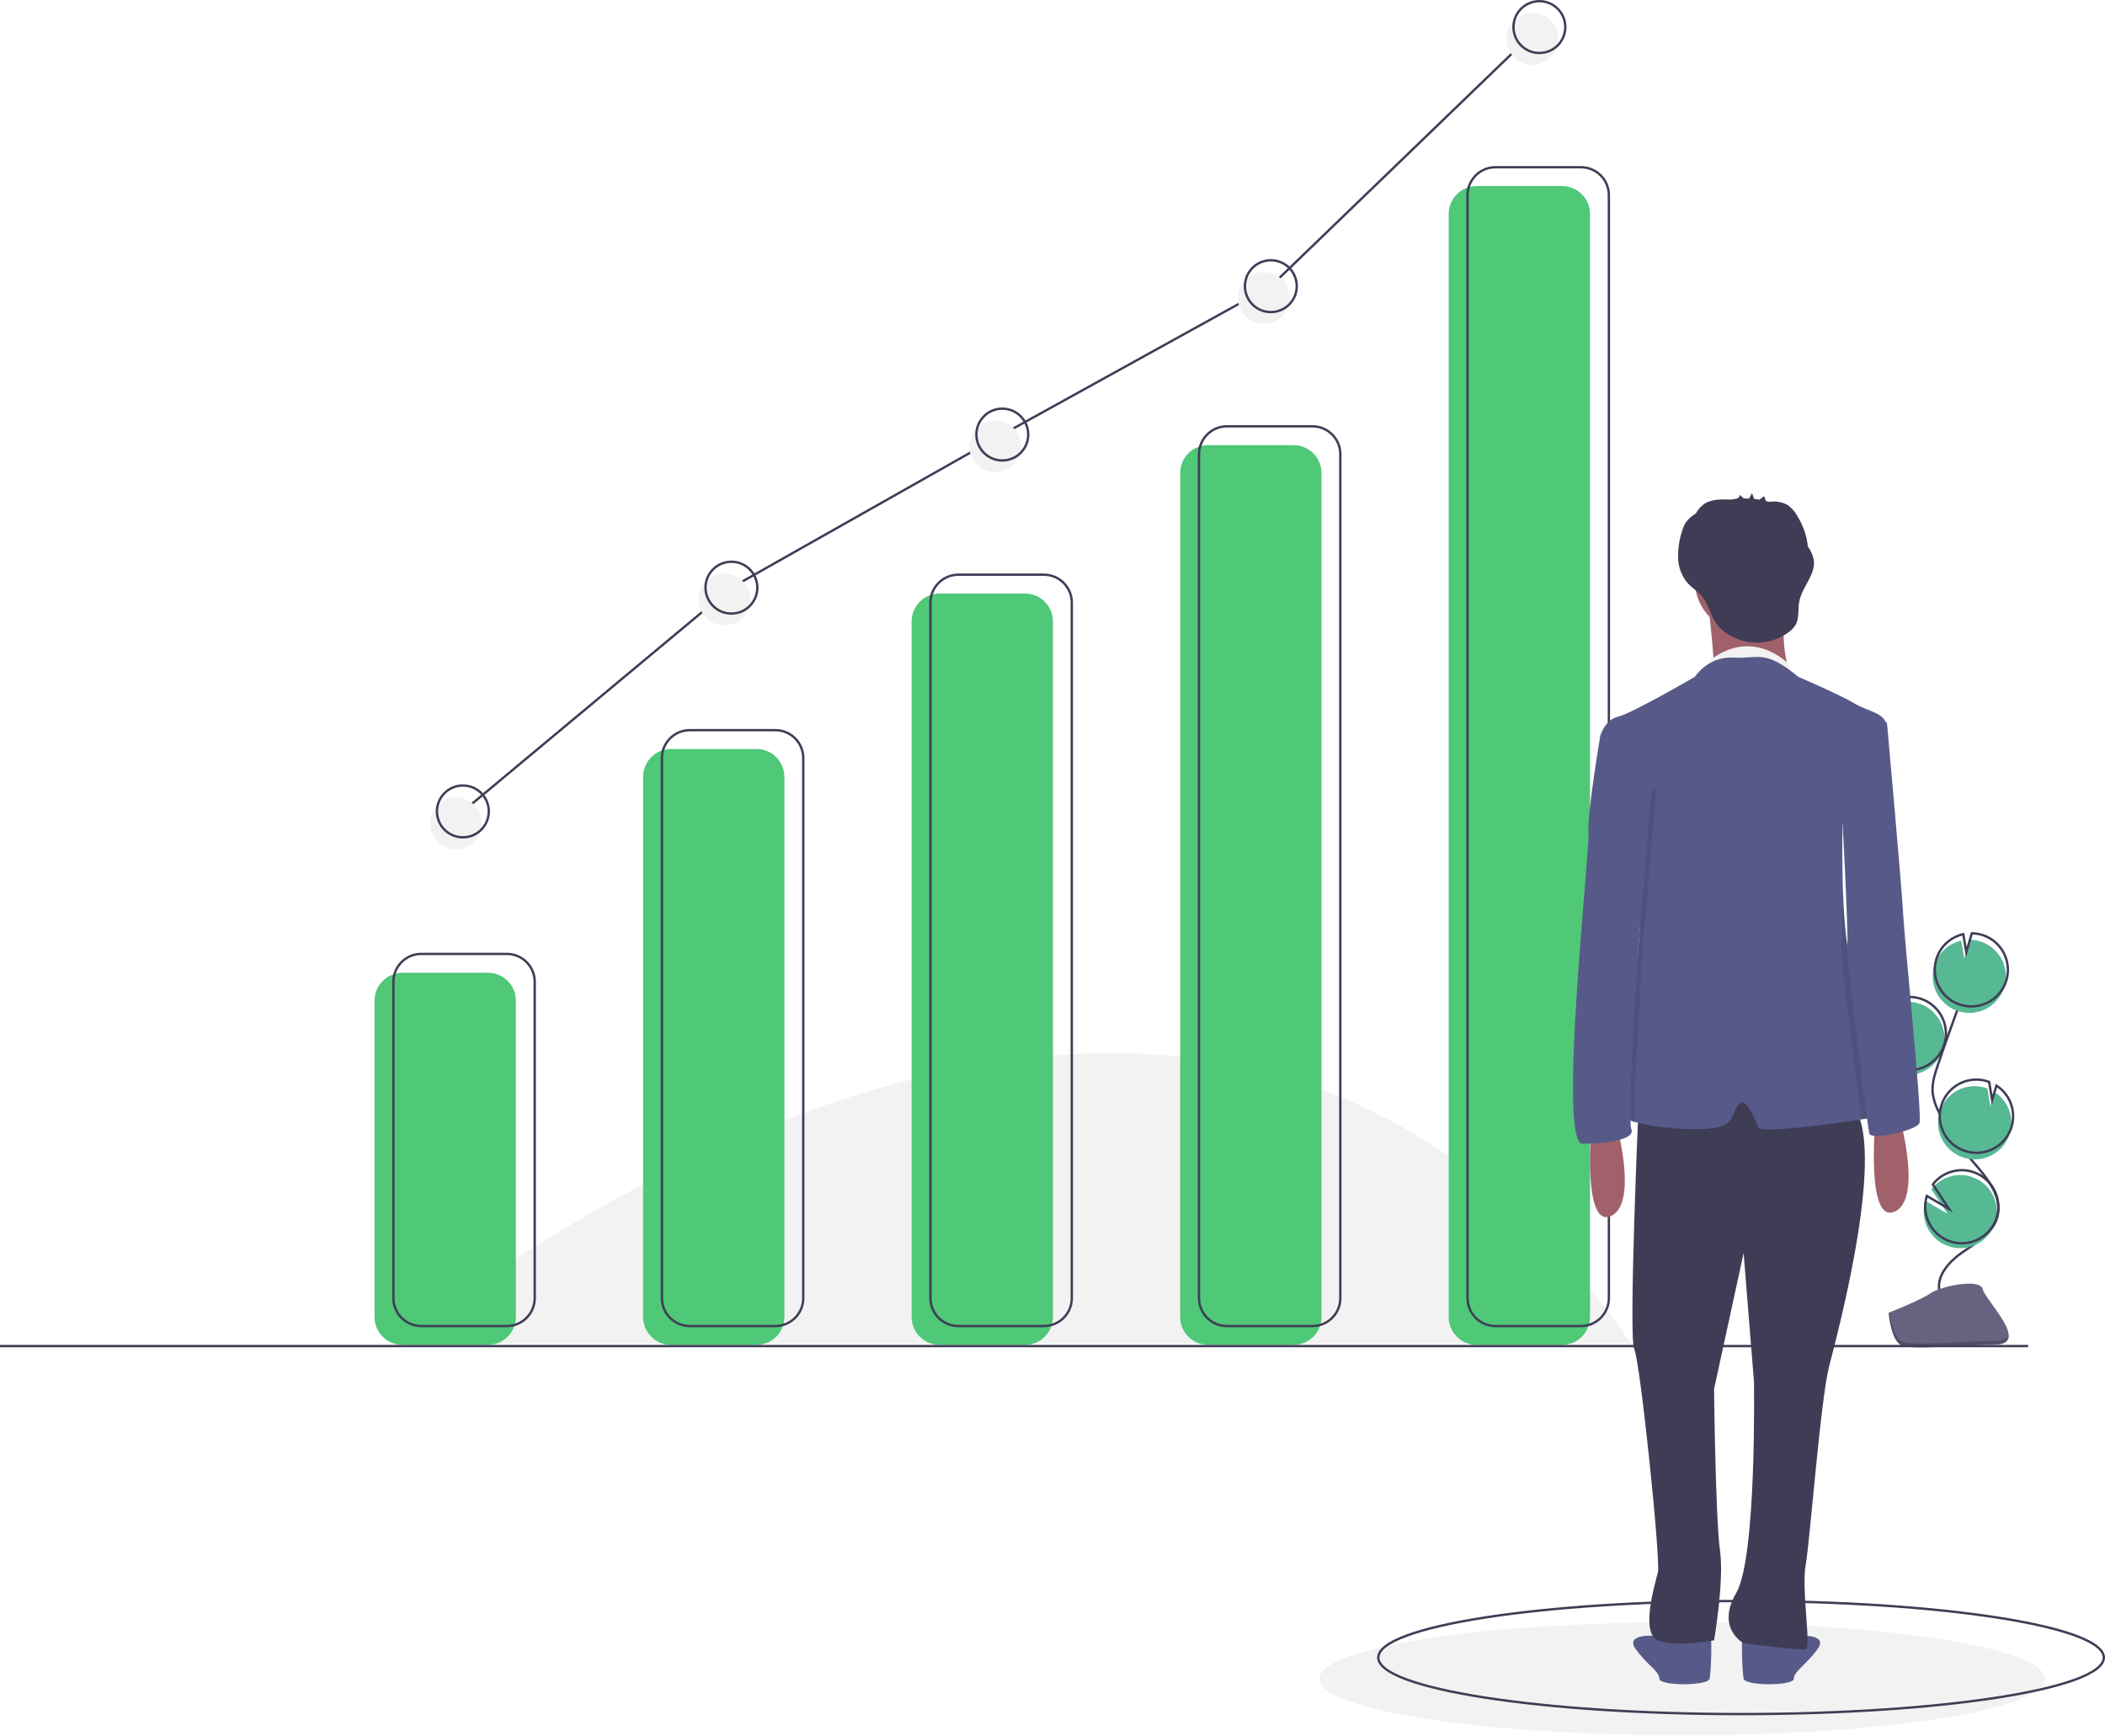
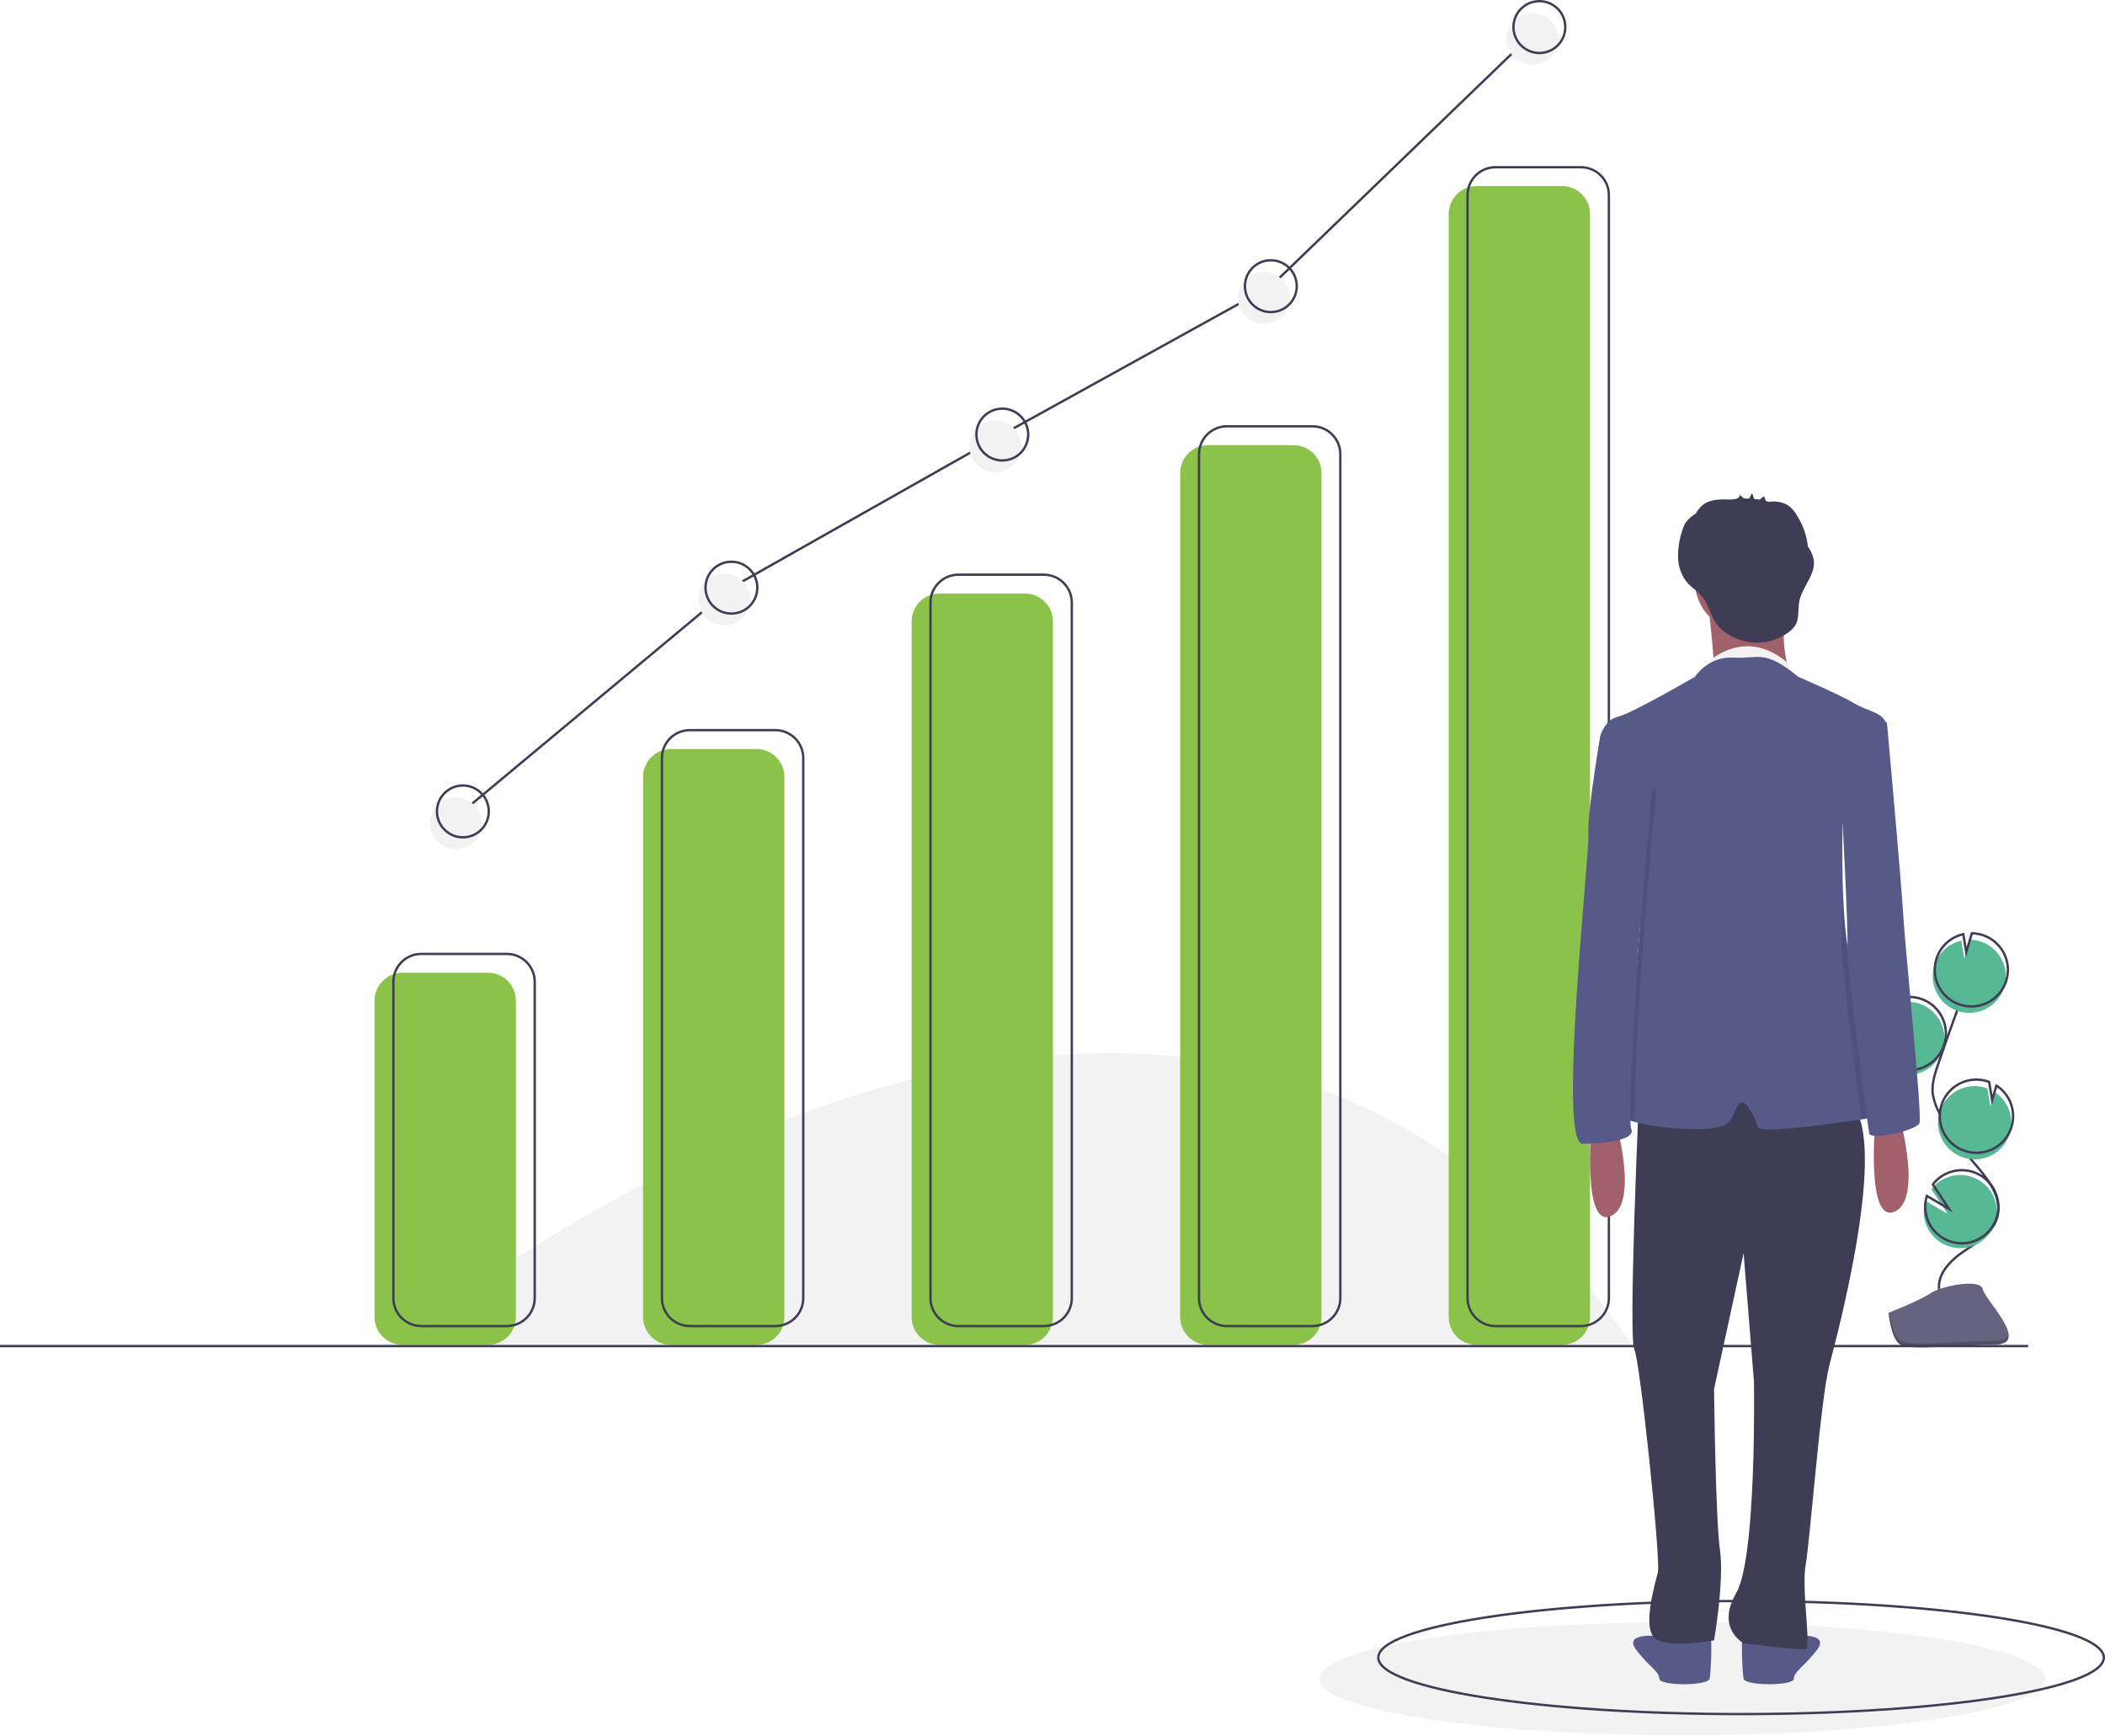
<svg xmlns="http://www.w3.org/2000/svg" id="e9a400c3-14c4-48e9-ac4d-1e6d0c39fdb5" data-name="Layer 1" width="893.617" height="736.75" viewBox="0 0 893.617 736.75">
  <path d="M321.941,651.875s332.5-277.5,524,0" transform="translate(-153.4415 -81.375)" fill="#f2f2f2" />
  <ellipse cx="714.117" cy="712.75" rx="154" ry="24" fill="#f2f2f2" />
  <ellipse cx="739.117" cy="703.75" rx="154" ry="24" fill="none" stroke="#3f3d56" stroke-miterlimit="10" />
  <path d="M958.047,536.825a15.529,15.529,0,1,0,2.068-29.782l.389,7.993-3.781-6.85a15.47,15.47,0,0,0-7.971,8.747,15.227,15.227,0,0,0-.893,4.201A15.526,15.526,0,0,0,958.047,536.825Z" transform="translate(-153.4415 -81.375)" fill="#57b894" />
  <path d="M976.758,629.527c-1.335-6.797,4.449-12.824,10.163-16.741s12.389-7.766,14.339-14.413c2.802-9.553-5.544-18.302-12.039-25.847a93.49,93.49,0,0,1-12.329-18.323,25.222,25.222,0,0,1-2.949-8.331c-.512-4.235.848-8.448,2.219-12.488q6.849-20.184,14.645-40.03" transform="translate(-153.4415 -81.375)" fill="none" stroke="#3f3d56" stroke-miterlimit="10" />
  <path d="M958.686,534.767a15.529,15.529,0,1,0,2.068-29.782l.389,7.993-3.781-6.85a15.47,15.47,0,0,0-7.971,8.747,15.227,15.227,0,0,0-.893,4.201A15.526,15.526,0,0,0,958.686,534.767Z" transform="translate(-153.4415 -81.375)" fill="none" stroke="#3f3d56" stroke-miterlimit="10" />
  <path d="M974.86,490.594a15.511,15.511,0,0,1,11.177-9.847l1.279,7.598,2.37-7.98a15.527,15.527,0,1,1-14.826,10.229Z" transform="translate(-153.4415 -81.375)" fill="#57b894" />
  <path d="M975.713,487.85a15.511,15.511,0,0,1,11.177-9.847l1.279,7.598,2.37-7.98a15.527,15.527,0,1,1-14.826,10.229Z" transform="translate(-153.4415 -81.375)" fill="none" stroke="#3f3d56" stroke-miterlimit="10" />
  <path d="M986.494,572.68a15.527,15.527,0,0,0,13.743-27.624L998.416,551.189l-1.292-7.688a.271.271,0,0,0-.04-.015,15.528,15.528,0,1,0-10.59,29.194Z" transform="translate(-153.4415 -81.375)" fill="#57b894" />
  <path d="M987.233,569.901a15.527,15.527,0,0,0,13.743-27.624l-1.821,6.133-1.292-7.688a.271.271,0,0,0-.04-.015,15.528,15.528,0,1,0-10.59,29.194Z" transform="translate(-153.4415 -81.375)" fill="none" stroke="#3f3d56" stroke-miterlimit="10" />
  <path d="M970.328,598.468a15.52,15.52,0,1,0,2.992-12.16l6.919,10.413-9.453-5.527A15.383,15.383,0,0,0,970.328,598.468Z" transform="translate(-153.4415 -81.375)" fill="#57b894" />
  <path d="M970.968,596.41a15.52,15.52,0,1,0,2.992-12.16l6.919,10.413-9.453-5.527A15.383,15.383,0,0,0,970.968,596.41Z" transform="translate(-153.4415 -81.375)" fill="none" stroke="#3f3d56" stroke-miterlimit="10" />
  <path d="M955.198,638.734s13.703-5.37,17.833-8.311,21.079-6.452,22.103-1.736,20.593,23.457,5.122,23.581-35.947,2.538-40.069.028S955.198,638.734,955.198,638.734Z" transform="translate(-153.4415 -81.375)" fill="#656380" />
  <path d="M1000.533,650.627c-15.471.125-35.947,2.538-40.069.028-3.139-1.912-4.39-8.773-4.808-11.938-.29.012-.457.018-.457.018s.868,11.052,4.99,13.562,24.598.097,40.069-.028c4.466-.036,6.008-1.625,5.924-3.978C1005.56,649.712,1003.856,650.6,1000.533,650.627Z" transform="translate(-153.4415 -81.375)" opacity="0.2" />
-   <rect x="159" y="413" width="60" height="158" rx="11.851" fill="#4fc878" />
-   <rect x="273" y="318" width="60" height="253" rx="11.851" fill="#4fc878" />
-   <rect x="387" y="252" width="60" height="319" rx="11.851" fill="#4fc878" />
-   <rect x="501" y="189" width="60" height="382" rx="11.851" fill="#4fc878" />
-   <rect x="615" y="79" width="60" height="492" rx="11.851" fill="#4fc878" />
+   <rect x="159" y="413" width="60" height="158" rx="11.851" fill="#8bc34a" />
+   <rect x="273" y="318" width="60" height="253" rx="11.851" fill="#8bc34a" />
+   <rect x="387" y="252" width="60" height="319" rx="11.851" fill="#8bc34a" />
+   <rect x="501" y="189" width="60" height="382" rx="11.851" fill="#8bc34a" />
+   <rect x="615" y="79" width="60" height="492" rx="11.851" fill="#8bc34a" />
  <rect x="167" y="405" width="60" height="158" rx="11.851" fill="none" stroke="#3f3d56" stroke-miterlimit="10" />
  <rect x="281" y="310" width="60" height="253" rx="11.851" fill="none" stroke="#3f3d56" stroke-miterlimit="10" />
  <rect x="395" y="244" width="60" height="319" rx="11.851" fill="none" stroke="#3f3d56" stroke-miterlimit="10" />
  <rect x="509" y="181" width="60" height="382" rx="11.851" fill="none" stroke="#3f3d56" stroke-miterlimit="10" />
  <rect x="623" y="71" width="60" height="492" rx="11.851" fill="none" stroke="#3f3d56" stroke-miterlimit="10" />
  <line x1="861" y1="571.5" y2="571.5" fill="none" stroke="#3f3d56" stroke-miterlimit="10" />
  <path d="M960.145,556.951s9.411,33.879-2.51,38.898-8.156-37.643-8.156-37.643Z" transform="translate(-153.4415 -81.375)" fill="#a0616a" />
  <path d="M874.82,774.028s-8.783-.627-11.92,1.255a7.571,7.571,0,0,1-6.274.627s-13.803-1.255-8.783,5.647S857.88,790.968,857.88,794.104s20.704,3.137,21.331,0,1.255-19.449,0-20.076S874.82,774.028,874.82,774.028Z" transform="translate(-153.4415 -81.375)" fill="#575a89" />
  <path d="M898.033,774.028s8.783-.627,11.92,1.255a7.571,7.571,0,0,0,6.274.627s13.803-1.255,8.783,5.647-10.038,9.411-10.038,12.548-20.704,3.137-21.331,0-1.255-19.449,0-20.076S898.033,774.028,898.033,774.028Z" transform="translate(-153.4415 -81.375)" fill="#575a89" />
  <path d="M849.097,550.05s-4.392,99.128-1.882,104.147,11.293,89.717,10.038,94.736-7.529,25.723,0,28.86,23.841,0,23.841,0,4.392-25.096,2.51-38.271-2.51-68.386-2.51-68.386l12.548-57.72,4.392,54.583s1.255,74.659-7.529,89.717,3.137,21.331,3.137,21.331,23.841,3.137,26.35,2.51-1.882-25.096,0-35.761,6.274-70.268,10.038-84.698,25.096-94.736,9.411-111.048S849.097,550.05,849.097,550.05Z" transform="translate(-153.4415 -81.375)" fill="#3f3d56" />
  <circle cx="741.455" cy="246.579" r="21.959" fill="#a0616a" />
  <path d="M878.584,337.992s3.764,30.115,1.882,30.742,33.252,0,33.252,0-6.901-18.194,0-32.624Z" transform="translate(-153.4415 -81.375)" fill="#a0616a" />
  <path d="M878.584,362.46s15.291-15.057,33.369,0l1.17,4.488-9.443-.097H878.584Z" transform="translate(-153.4415 -81.375)" fill="#f2f2f2" />
  <path d="M953.243,555.069c-1.449.289-5.0.878-9.63,1.581-15.415,2.328-42.731,5.854-43.698,3.438-1.255-3.137-5.647-14.43-8.783-9.411s-1.255,9.411-14.43,10.038c-8.965.427-21.996-.891-29.211-2.961-3.388-.972-5.496-2.108-5.295-3.313.627-3.764,7.529-75.287,7.529-82.188s2.51-40.153,2.51-40.153l-18.031-35.479-1.418-2.792s1.882-6.901,7.529-8.156S872.937,368.734,872.937,368.734s5.647-8.783,16.312-8.156,13.175-3.764,27.605,8.156c0,0,17.567,7.529,23.841,11.293s13.175,3.764,13.803,10.038c.125,1.261-.558,3.689-1.732,6.757-4.298,11.243-15.158,31.137-16.858,34.237-.151.27-.232.414-.232.414s-.326,11.28.019,24.487v.031c.339,12.667,1.292,27.103,3.745,35.084C944.46,507.387,959.517,553.814,953.243,555.069Z" transform="translate(-153.4415 -81.375)" fill="#575a89" />
  <path d="M923.402,318.94a14.958,14.958,0,0,0-2.482-5.546,29.963,29.963,0,0,0-4.473-12.905,13.54,13.54,0,0,0-4.007-4.625,11.83,11.83,0,0,0-6.305-1.572c-.4-.007-1.12.115-1.769.144-.415-.128-.833-.243-1.253-.351-.245-.545-.73-2.133-.866-2.025l-1.83,1.454c-.774-.134-1.551-.239-2.332-.322q-.426-1.216-.852-2.431a16.661,16.661,0,0,0-1.209,2.272q-1.165-.057-2.332-.04l-1.555-1.494a2.193,2.193,0,0,1-1.715,1.68c-.716.073-1.428.169-2.138.284-.058-0-.116,0-.173-.001-3.829-.096-7.95-.267-11.152,1.835a10.989,10.989,0,0,0-3.55,4.029c-.392.266-.785.531-1.166.814a12.748,12.748,0,0,0-3.285,3.256,13.809,13.809,0,0,0-1.453,3.522,33.761,33.761,0,0,0-1.673,11.534A17.117,17.117,0,0,0,870.04,329.133c1.642,1.765,3.73,3.068,5.375,4.83,3.386,3.629,4.021,8.691,6.917,12.531,3.064,4.062,8.655,6.734,13.565,7.5a22.66,22.66,0,0,0,16.88-4.21,10.443,10.443,0,0,0,2.874-3.013c1.704-2.948.982-6.653,1.615-9.999C918.453,330.501,924.438,325.238,923.402,318.94Z" transform="translate(-153.4415 -81.375)" fill="#3f3d56" />
  <path d="M839.686,558.833s9.411,33.879-2.51,38.898-8.156-37.643-8.156-37.643Z" transform="translate(-153.4415 -81.375)" fill="#a0616a" />
  <path d="M850.972,481.953s-4.116,61.083-3.482,75.801c-3.388-.972-5.496-2.108-5.295-3.313.627-3.764,7.529-75.287,7.529-82.188s2.51-40.153,2.51-40.153l-18.031-35.479c.289-1.757.464-2.792.464-2.792l9.097,19.135,12.861,3.451Z" transform="translate(-153.4415 -81.375)" opacity="0.1" />
  <path d="M837.176,390.065l-4.392,3.764s-5.647,33.252-5.019,41.408-13.175,131.752-2.51,131.752,22.586-1.882,20.704-6.274,3.133-78.762,3.133-78.762l5.65-65.537Z" transform="translate(-153.4415 -81.375)" fill="#575a89" />
  <path d="M952.767,396.822c-4.298,11.243-15.158,31.137-16.858,34.237.05-8.024.082-13.702.082-13.702l13.175-26.978,2.823-2.196S952.29,391.502,952.767,396.822Z" transform="translate(-153.4415 -81.375)" opacity="0.1" />
  <path d="M953.243,555.069c-1.449.289-5.0.878-9.63,1.581-2.403-17.768-8.827-68.862-8.42-73.674.201-2.372.37-14.091.502-26.984.339,12.667,1.292,27.103,3.745,35.084C944.46,507.387,959.517,553.814,953.243,555.069Z" transform="translate(-153.4415 -81.375)" opacity="0.1" />
  <path d="M945.087,385.673l9.411,2.51s6.274,69.64,6.901,81.561,8.156,85.325,6.901,88.462-20.704,7.529-21.331,4.392-9.748-73.921-9.266-79.623-2.655-64.677-2.655-64.677Z" transform="translate(-153.4415 -81.375)" fill="#575a89" />
  <polyline points="196.5 344.5 310.5 249.5 425.5 184.5 539.5 121.5 653.5 11.5" fill="none" stroke="#3f3d56" stroke-miterlimit="10" />
  <circle cx="193.5" cy="349.5" r="11" fill="#f2f2f2" />
  <circle cx="307.5" cy="254.5" r="11" fill="#f2f2f2" />
  <circle cx="422.5" cy="189.5" r="11" fill="#f2f2f2" />
  <circle cx="536.5" cy="126.5" r="11" fill="#f2f2f2" />
  <circle cx="650.5" cy="16.5" r="11" fill="#f2f2f2" />
  <circle cx="196.5" cy="344.5" r="11" fill="none" stroke="#3f3d56" stroke-miterlimit="10" />
  <circle cx="310.5" cy="249.5" r="11" fill="none" stroke="#3f3d56" stroke-miterlimit="10" />
  <circle cx="425.5" cy="184.5" r="11" fill="none" stroke="#3f3d56" stroke-miterlimit="10" />
  <circle cx="539.5" cy="121.5" r="11" fill="none" stroke="#3f3d56" stroke-miterlimit="10" />
  <circle cx="653.5" cy="11.5" r="11" fill="none" stroke="#3f3d56" stroke-miterlimit="10" />
</svg>
